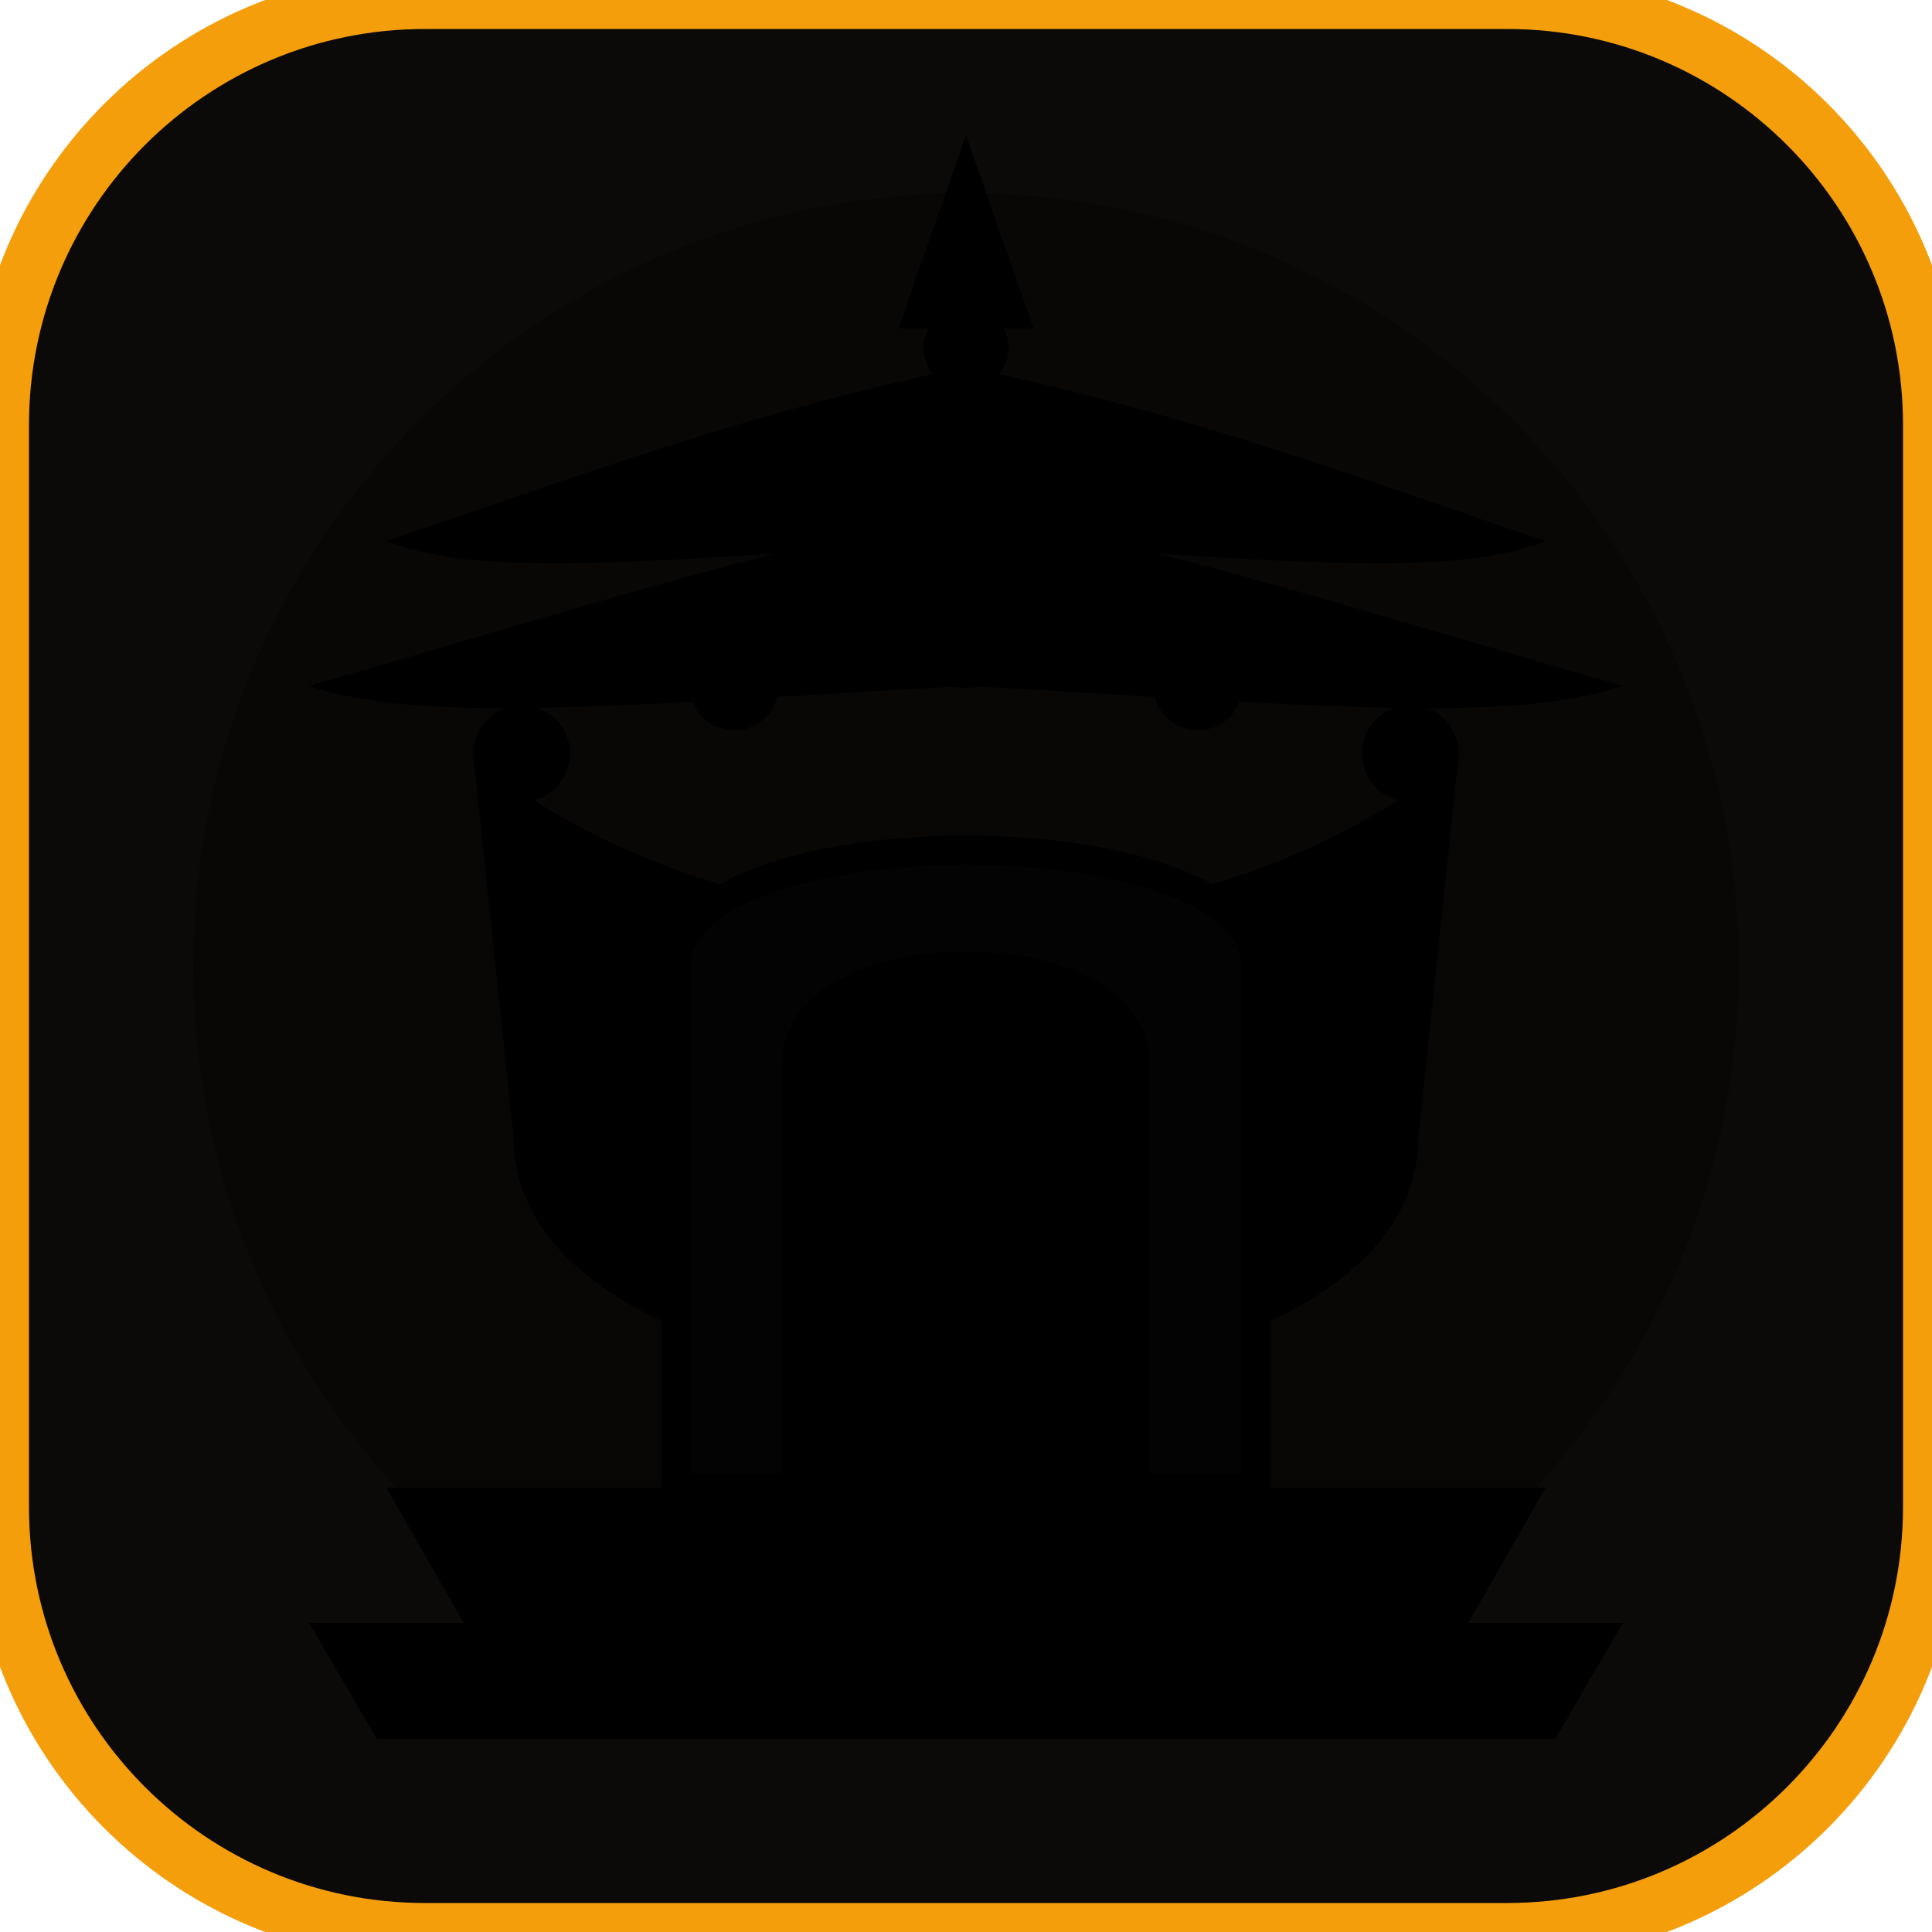
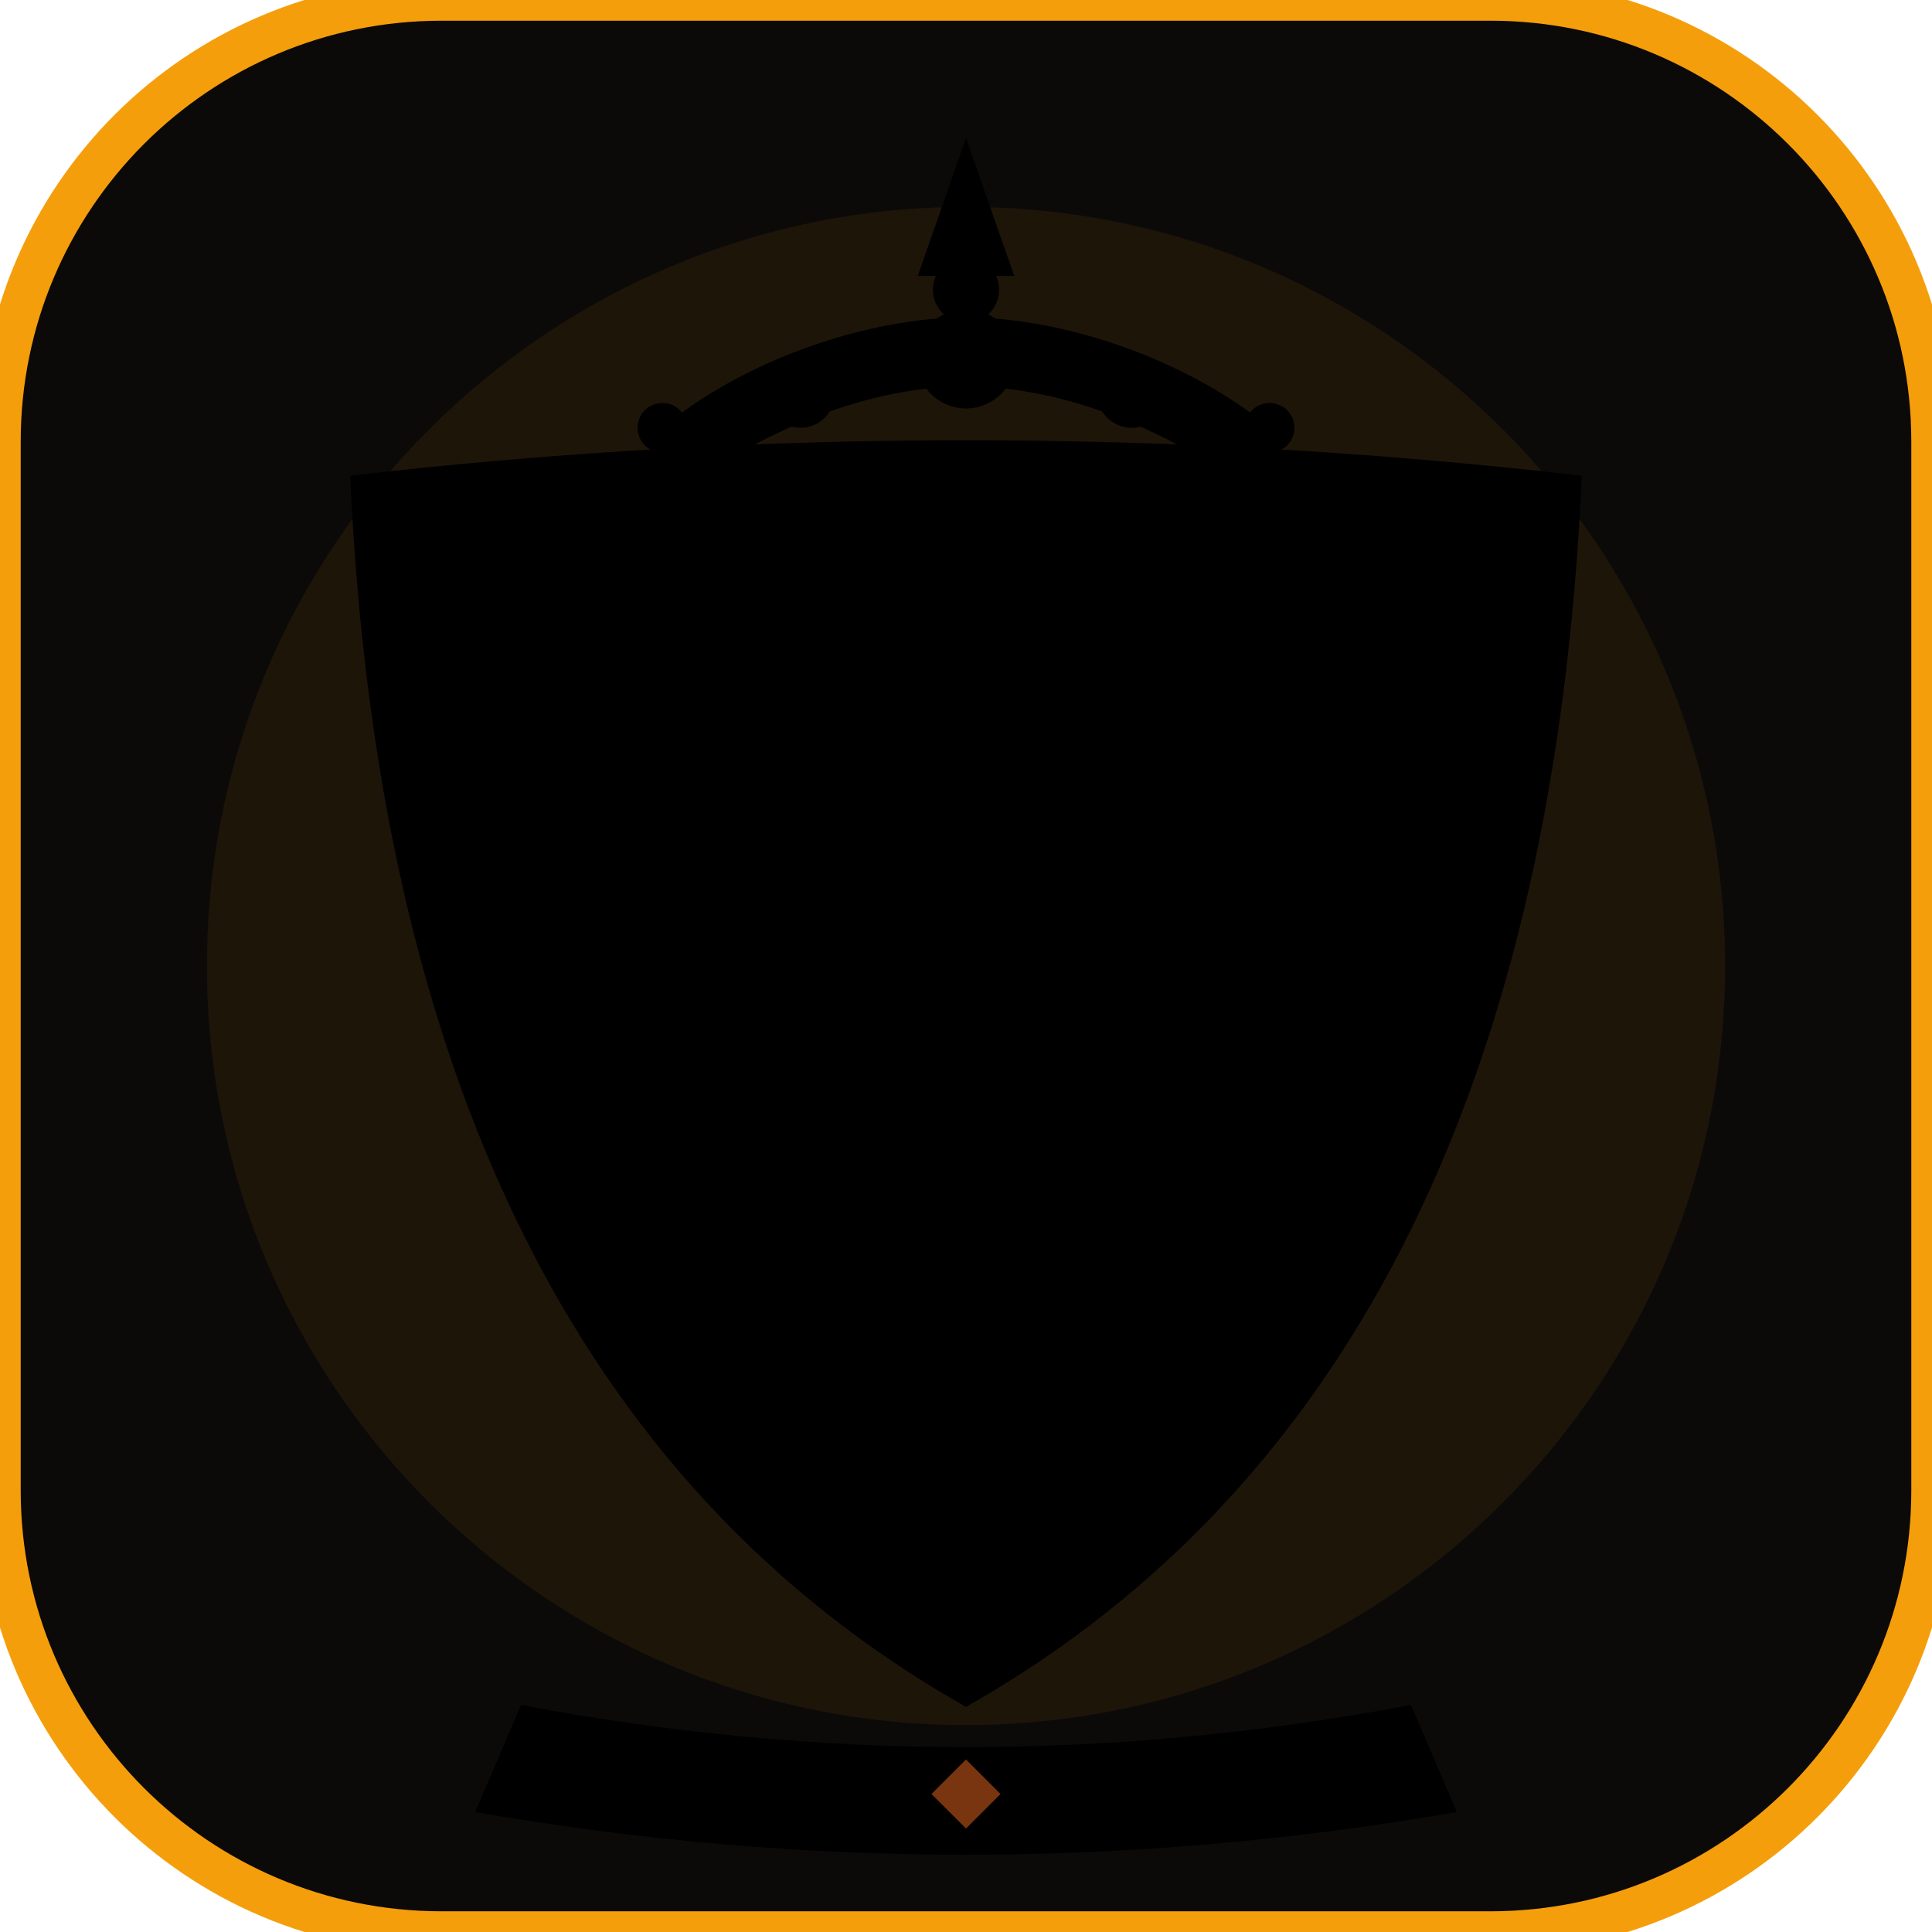
- <svg xmlns="http://www.w3.org/2000/svg" viewBox="0 0 100 100" width="100%" height="100%">
+ <svg xmlns="http://www.w3.org/2000/svg" viewBox="0 0 140 140" width="100%" height="100%">
  <defs>
-     <linearGradient id="imperialGold24k" x1="0%" y1="0%" x2="100%" y2="100%">
-       <stop offset="0%" stopColor="#FFF9D2" />
-       <stop offset="20%" stopColor="#FFE169" />
+     <linearGradient id="durbarGold24k" x1="0%" y1="0%" x2="100%" y2="100%">
+       <stop offset="0%" stopColor="#FFFBEB" />
+       <stop offset="18%" stopColor="#FDE68A" />
      <stop offset="45%" stopColor="#F59E0B" />
      <stop offset="75%" stopColor="#D97706" />
-       <stop offset="100%" stopColor="#854D0E" />
+       <stop offset="100%" stopColor="#78350F" />
    </linearGradient>
-     <linearGradient id="brightShine" x1="0%" y1="0%" x2="0%" y2="100%">
+     <linearGradient id="chiseledShine" x1="0%" y1="0%" x2="0%" y2="100%">
      <stop offset="0%" stopColor="#FFFFFF" />
-       <stop offset="30%" stopColor="#FEF08A" />
-       <stop offset="70%" stopColor="#F59E0B" />
-       <stop offset="100%" stopColor="#B45309" />
+       <stop offset="25%" stopColor="#FEF08A" />
+       <stop offset="65%" stopColor="#F59E0B" />
+       <stop offset="100%" stopColor="#92400E" />
    </linearGradient>
-     <linearGradient id="rubyCrownJewel" x1="0%" y1="0%" x2="100%" y2="100%">
-       <stop offset="0%" stopColor="#FF4D6D" />
-       <stop offset="50%" stopColor="#E11D48" />
-       <stop offset="100%" stopColor="#881337" />
-     </linearGradient>
-     <radialGradient id="portalGlow" cx="50%" cy="50%" r="50%">
-       <stop offset="0%" stopColor="#FDE047" stopOpacity="0.4" />
-       <stop offset="100%" stopColor="#D97706" stopOpacity="0" />
+     <radialGradient id="shieldObsidian" cx="50%" cy="40%" r="65%">
+       <stop offset="0%" stopColor="#251d13" />
+       <stop offset="60%" stopColor="#0f0c08" />
+       <stop offset="100%" stopColor="#040302" />
+     </radialGradient>
+     <radialGradient id="crownRuby" cx="35%" cy="35%" r="65%">
+       <stop offset="0%" stopColor="#FFA4B6" />
+       <stop offset="40%" stopColor="#E11D48" />
+       <stop offset="85%" stopColor="#881337" />
+       <stop offset="100%" stopColor="#4C0519" />
+     </radialGradient>
+     <radialGradient id="crownEmerald" cx="35%" cy="35%" r="65%">
+       <stop offset="0%" stopColor="#A7F3D0" />
+       <stop offset="45%" stopColor="#10B981" />
+       <stop offset="85%" stopColor="#047857" />
+       <stop offset="100%" stopColor="#064E3B" />
    </radialGradient>
  </defs>
-   <rect width="100" height="100" rx="22" fill="#0C0A09" stroke="#F59E0B" stroke-width="3" />
-   <circle cx="50" cy="50" r="40" fill="url(#portalGlow)" opacity="0.3" />
-   <path d="M50 7 L53.5 17 L46.5 17 Z" fill="url(#brightShine)" />
-   <circle cx="50" cy="18" r="2.2" fill="url(#imperialGold24k)" />
-   <path d="M50 19 C38 21.5, 29 25, 20 28 C25 30, 34 29, 50 28 C66 29, 75 30, 80 28 C71 25, 62 21.5, 50 19 Z" fill="url(#brightShine)" />
-   <path d="M50 26.5 C39 28.5, 30 31.5, 16 35.5 C22 37.5, 32 36.5, 50 35.5 C68 36.5, 78 37.5, 84 35.5 C70 31.5, 61 28.5, 50 26.5 Z" fill="url(#imperialGold24k)" />
-   <path d="M25 40 C25 40, 34 48, 50 48 C66 48, 75 40, 75 40 L73 59 C73 66, 63 71, 50 71 C37 71, 27 66, 27 59 Z" fill="url(#imperialGold24k)" stroke="url(#brightShine)" stroke-width="0.8" />
-   <circle cx="27" cy="39" r="2.5" fill="url(#brightShine)" />
-   <circle cx="38" cy="35.5" r="2.3" fill="url(#brightShine)" />
-   <circle cx="50" cy="32" r="3.2" fill="url(#rubyCrownJewel)" stroke="url(#brightShine)" stroke-width="0.8" />
-   <circle cx="62" cy="35.5" r="2.3" fill="url(#brightShine)" />
-   <circle cx="73" cy="39" r="2.5" fill="url(#brightShine)" />
-   <path d="M35 50 C35 42, 65 42, 65 50 L65 77 L35 77 Z" fill="#030303" stroke="url(#brightShine)" stroke-width="1.5" />
-   <path d="M41 55 C41 48, 59 48, 59 55 L59 77 L41 77 Z" fill="url(#portalGlow)" stroke="url(#imperialGold24k)" stroke-width="1" />
-   <path d="M20 77 L80 77 L76 84 L24 84 Z" fill="url(#imperialGold24k)" />
-   <path d="M16 84 L84 84 L80.5 90 L19.5 90 Z" fill="url(#brightShine)" />
-   <polygon points="50,58 52,63 57.5,63 53,66.5 55,72 50,68.5 45,72 47,66.5 42.5,63 48,63" fill="url(#brightShine)" />
+   <rect width="140" height="140" rx="32" fill="#0C0A09" stroke="#F59E0B" stroke-width="3" />
+   <circle cx="70" cy="70" r="55" fill="#F59E0B" opacity="0.08" />
+   <path d="M70 10 L73.5 20 L66.5 20 Z" fill="url(#chiseledShine)" />
+   <circle cx="70" cy="21" r="2.4" fill="url(#durbarGold24k)" />
+   <path d="M48 31 C54 26, 63 23, 70 23 C77 23, 86 26, 92 31 L90 35 C84 31, 77 28, 70 28 C63 28, 56 31, 50 35 Z" fill="url(#durbarGold24k)" />
+   <circle cx="70" cy="26" r="3.2" fill="url(#crownRuby)" stroke="url(#chiseledShine)" stroke-width="0.8" />
+   <circle cx="58" cy="28.5" r="2.2" fill="url(#crownEmerald)" stroke="url(#durbarGold24k)" stroke-width="0.6" />
+   <circle cx="82" cy="28.5" r="2.2" fill="url(#crownEmerald)" stroke="url(#durbarGold24k)" stroke-width="0.6" />
+   <circle cx="48" cy="31" r="1.8" fill="url(#chiseledShine)" />
+   <circle cx="92" cy="31" r="1.8" fill="url(#chiseledShine)" />
+   <path d="M26 35 Q70 30 114 35 C112 77 98 107 70 123 C42 107 28 77 26 35 Z" fill="url(#durbarGold24k)" stroke="url(#chiseledShine)" stroke-width="1.2" />
+   <path d="M31 39 Q70 35 109 39 C107 76 94 103 70 117 C46 103 33 76 31 39 Z" fill="url(#shieldObsidian)" stroke="url(#durbarGold24k)" stroke-width="1" />
+   <path d="M36 43 Q70 40 104 43 C102 74 91 98 70 111 C49 98 38 74 36 43 Z" fill="none" stroke="url(#durbarGold24k)" stroke-width="0.75" stroke-dasharray="2 1.5" opacity="0.7" />
+   <path d="M38 64 C35 70 38 78 42 82 C39 78 38 72 41 66 Z" fill="url(#durbarGold24k)" opacity="0.85" />
+   <path d="M102 64 C105 70 102 78 98 82 C101 78 102 72 99 66 Z" fill="url(#durbarGold24k)" opacity="0.85" />
+   <path d="M48 52 L92 52 L92 57.5 L86 57.5 C83 57.5 81 58 81 60 L81 61 L74 61 L74 60 C74 58 72 57.5 69 57.5 L63 57.5 C60 57.5 58 58 58 60 L58 61 L51 61 L51 57.5 C49 57.5 48 57.5 48 52 Z" fill="url(#chiseledShine)" />
+   <path d="M66 58 L74 58 L74 92 L79 92 L79 96 L61 96 L61 92 L66 92 Z" fill="url(#chiseledShine)" />
+   <path d="M56 57 C64 55, 86 56, 90 72 C93 84, 84 94, 71 94 L61 94 L61 89 L69 89 C78 89, 84 83, 82 74 C80 65, 72 61, 62 61 L56 61 Z" fill="url(#durbarGold24k)" stroke="url(#chiseledShine)" stroke-width="0.8" />
+   <polygon points="70,102 71.8,106.5 76.5,106.5 72.8,109.2 74.2,113.8 70,111 65.8,113.8 67.2,109.2 63.5,106.5 68.2,106.5" fill="url(#chiseledShine)" />
+   <polygon points="58,103 59.4,106.5 63,106.5 60.1,108.6 61.2,112.2 58,110 54.8,112.2 55.9,108.6 53,106.5 56.6,106.5" fill="url(#durbarGold24k)" />
+   <polygon points="82,103 83.4,106.5 87,106.5 84.1,108.6 85.2,112.2 82,110 78.8,112.2 79.9,108.6 77,106.5 80.6,106.5" fill="url(#durbarGold24k)" />
+   <path d="M38 124 Q70 130 102 124 L105 131 Q70 137 35 131 Z" fill="url(#chiseledShine)" stroke="url(#durbarGold24k)" stroke-width="0.8" />
+   <polygon points="70,127.5 72.5,130 70,132.5 67.5,130" fill="#78350F" />
</svg>
